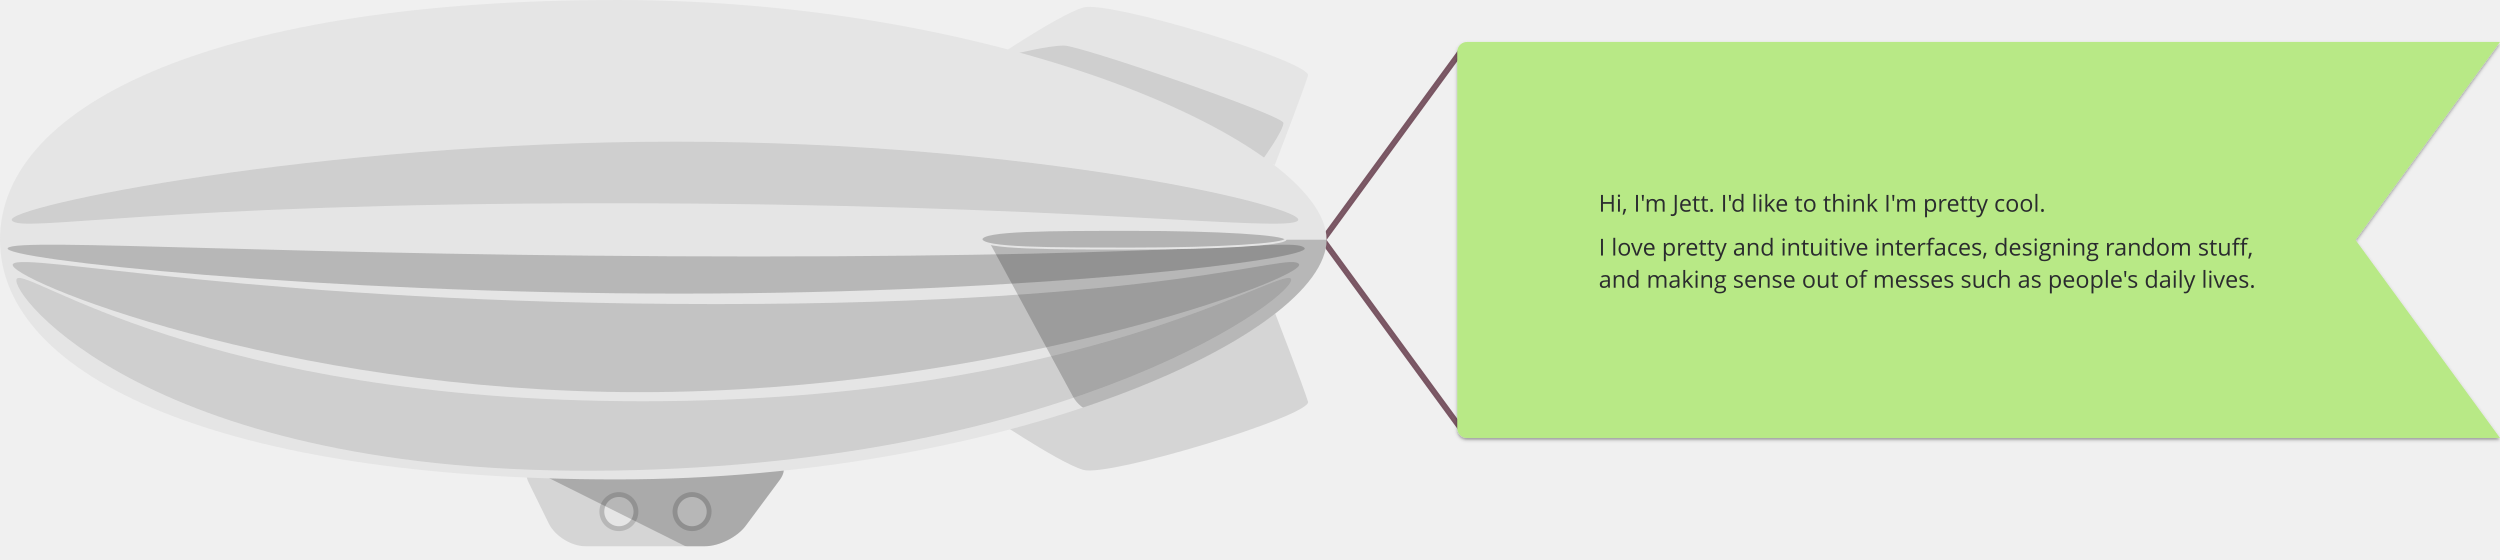
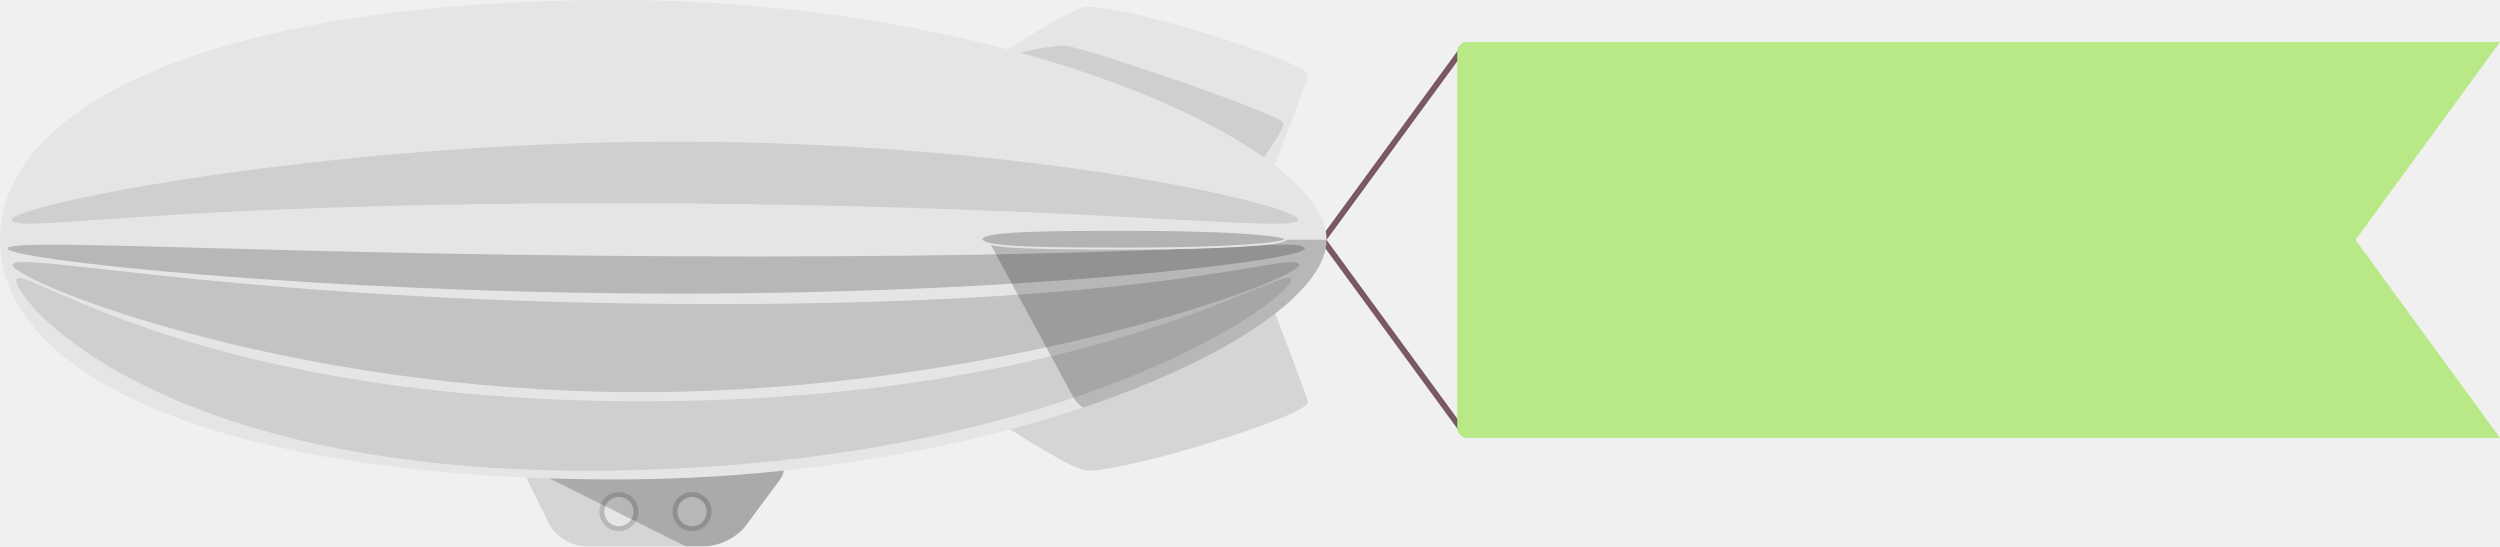
- <svg xmlns="http://www.w3.org/2000/svg" xmlns:xlink="http://www.w3.org/1999/xlink" width="2563px" height="574px" viewBox="0 0 2563 574" version="1.1">
+ <svg xmlns="http://www.w3.org/2000/svg" xmlns:xlink="http://www.w3.org/1999/xlink" width="2563px" height="560px" viewBox="0 0 2563 560" version="1.1">
  <defs>
-     <path id="path-1" d="M2.995,23.712 C-3.338,10.819 3.178,0.367 17.537,0.367 L249.75,0.367 C264.114,0.367 268.824,9.706 260.254,21.245 L225.442,68.121 C216.879,79.652 198.293,89 183.945,89 L61.056,89 C46.702,89 29.932,78.55 23.598,65.655 L2.995,23.712 Z" />
-     <path id="path-3" d="M632.087,491.505 C1034.102,491.505 1360,342.472 1360,245.753 C1360,149.033 1034.102,0 632.087,0 C230.072,0 2.87540321e-14,103.506 0,245.753 C2.87540321e-14,387.999 230.072,491.505 632.087,491.505 Z" />
-     <filter x="-50%" y="-50%" width="200%" height="200%" filterUnits="objectBoundingBox" id="filter-5">
-       <feOffset dx="0" dy="2" in="SourceAlpha" result="shadowOffsetOuter1" />
-       <feGaussianBlur stdDeviation="2" in="shadowOffsetOuter1" result="shadowBlurOuter1" />
-       <feColorMatrix values="0 0 0 0 0   0 0 0 0 0   0 0 0 0 0  0 0 0 0.35 0" in="shadowBlurOuter1" type="matrix" result="shadowMatrixOuter1" />
-       <feMerge>
-         <feMergeNode in="shadowMatrixOuter1" />
-         <feMergeNode in="SourceGraphic" />
-       </feMerge>
-     </filter>
+     <path d="M2.995,23.712 C-3.338,10.819 3.178,0.367 17.537,0.367 L249.75,0.367 C264.114,0.367 268.824,9.706 260.254,21.245 L225.442,68.121 C216.879,79.652 198.293,89 183.945,89 L61.056,89 C46.702,89 29.932,78.55 23.598,65.655 L2.995,23.712 Z" id="path-1" />
+     <path d="M2.995,23.712 C-3.338,10.819 3.178,0.367 17.537,0.367 L249.75,0.367 C264.114,0.367 268.824,9.706 260.254,21.245 L225.442,68.121 C216.879,79.652 198.293,89 183.945,89 L61.056,89 C46.702,89 29.932,78.55 23.598,65.655 L2.995,23.712 Z" id="path-3" />
+     <path d="M2.995,23.712 C-3.338,10.819 3.178,0.367 17.537,0.367 L249.75,0.367 C264.114,0.367 268.824,9.706 260.254,21.245 L225.442,68.121 C216.879,79.652 198.293,89 183.945,89 L61.056,89 C46.702,89 29.932,78.55 23.598,65.655 L2.995,23.712 Z" id="path-5" />
+     <path d="M632.087,491.505 C1034.102,491.505 1360,342.472 1360,245.753 C1360,149.033 1034.102,0 632.087,0 C230.072,0 2.87540321e-14,103.506 0,245.753 C2.87540321e-14,387.999 230.072,491.505 632.087,491.505 Z" id="path-7" />
+     <path d="M632.087,491.505 C1034.102,491.505 1360,342.472 1360,245.753 C1360,149.033 1034.102,0 632.087,0 C230.072,0 2.87540321e-14,103.506 0,245.753 C2.87540321e-14,387.999 230.072,491.505 632.087,491.505 Z" id="path-9" />
+     <path d="M632.087,491.505 C1034.102,491.505 1360,342.472 1360,245.753 C1360,149.033 1034.102,0 632.087,0 C230.072,0 2.87540321e-14,103.506 0,245.753 C2.87540321e-14,387.999 230.072,491.505 632.087,491.505 Z" id="path-11" />
+     <path d="M632.087,491.505 C1034.102,491.505 1360,342.472 1360,245.753 C1360,149.033 1034.102,0 632.087,0 C230.072,0 2.87540321e-14,103.506 0,245.753 C2.87540321e-14,387.999 230.072,491.505 632.087,491.505 Z" id="path-13" />
+     <path d="M632.087,491.505 C1034.102,491.505 1360,342.472 1360,245.753 C1360,149.033 1034.102,0 632.087,0 C230.072,0 2.87540321e-14,103.506 0,245.753 C2.87540321e-14,387.999 230.072,491.505 632.087,491.505 Z" id="path-15" />
  </defs>
-   <g id="assets" stroke="none" stroke-width="1" fill="none" fill-rule="evenodd">
+   <g id="Page-1" stroke="none" stroke-width="1" fill="none" fill-rule="evenodd">
    <g id="blnb">
      <g id="Line-+-Group-+-Rectangle-7">
-         <path d="M1501.265,50.376 L1502.155,49.159 L1499.68,47.406 L1498.789,48.624 L1355.355,244.624 L1354.464,245.841 L1355.355,247.376 L1498.789,443.376 L1499.68,444.594 L1502.155,442.841 L1501.265,441.624 L1358.106,246 L1501.265,50.376 Z" id="Line" stroke="#795663" stroke-width="3" stroke-linecap="square" />
+         <polygon id="Line" stroke="#795663" stroke-width="3" stroke-linecap="square" points="1501.265 50.376 1502.155 49.159 1499.68 47.406 1498.789 48.624 1355.355 244.624 1354.464 245.841 1355.355 247.376 1498.789 443.376 1499.68 444.594 1502.155 442.841 1501.265 441.624 1358.106 246" />
        <g id="Group">
          <g id="Path-37" transform="translate(539, 471)">
-             <mask id="mask-2" fill="white">
-               <use xlink:href="#path-1" />
-             </mask>
-             <use id="Mask" fill="#D5D5D5" xlink:href="#path-1" />
-             <circle id="Oval-5" stroke="#B7B7B7" stroke-width="5" fill="#E5E5E5" mask="url(#mask-2)" cx="95.5" cy="53.5" r="17.5" />
-             <circle id="Oval-5-Copy" stroke="#B3B3B3" stroke-width="5" fill="#E5E5E5" mask="url(#mask-2)" cx="170.5" cy="53.5" r="17.5" />
-             <path d="M18.323,16.416 L164.234,89.26 C180.54,97.401 204.517,93.865 217.786,81.366 L307.301,-2.959 L18.323,16.416 Z" fill-opacity="0.2" fill="#000000" mask="url(#mask-2)" />
+             <g id="Mask" fill="#D5D5D5" fill-rule="nonzero">
+               <path d="M2.995,23.712 C-3.338,10.819 3.178,0.367 17.537,0.367 L249.75,0.367 C264.114,0.367 268.824,9.706 260.254,21.245 L225.442,68.121 C216.879,79.652 198.293,89 183.945,89 L61.056,89 C46.702,89 29.932,78.55 23.598,65.655 L2.995,23.712 Z" id="path-1" />
+             </g>
+             <g id="Oval-5-Clipped">
+               <mask id="mask-2" fill="white">
+                 <use xlink:href="#path-1" />
+               </mask>
+               <g id="path-1" />
+               <circle id="Oval-5" stroke="#B7B7B7" stroke-width="5" fill="#E5E5E5" fill-rule="nonzero" mask="url(#mask-2)" cx="95.5" cy="53.5" r="17.5" />
+             </g>
+             <g id="Oval-5-Copy-Clipped">
+               <mask id="mask-4" fill="white">
+                 <use xlink:href="#path-3" />
+               </mask>
+               <g id="path-1" />
+               <circle id="Oval-5-Copy" stroke="#B3B3B3" stroke-width="5" fill="#E5E5E5" fill-rule="nonzero" mask="url(#mask-4)" cx="170.5" cy="53.5" r="17.5" />
+             </g>
+             <g id="Clipped">
+               <mask id="mask-6" fill="white">
+                 <use xlink:href="#path-5" />
+               </mask>
+               <g id="path-1" />
+               <path d="M18.323,16.416 L164.234,89.26 C180.54,97.401 204.517,93.865 217.786,81.366 L307.301,-2.959 L18.323,16.416 Z" id="Shape" fill-opacity="0.2" fill="#000000" fill-rule="nonzero" mask="url(#mask-6)" />
+             </g>
          </g>
-           <path d="M1006.26,381.864 C1006.26,381.864 1084.269,328.577 1110.511,320.935 C1136.753,313.294 1341.087,375.502 1341.087,390.442 C1336.403,406.048 1306.935,482.353 1306.935,482.353 L1006.26,381.864 Z" id="Path-30" fill="#D5D5D5" transform="translate(1173.674, 401.3202) scale(1, -1) translate(-1173.674, -401.3202) " />
-           <path d="M1006.26,68.627 C1006.26,68.627 1084.269,15.34 1110.511,7.698 C1136.753,0.056 1341.087,62.264 1341.087,77.205 C1336.403,92.81 1306.935,169.115 1306.935,169.115 L1006.26,68.627 Z" id="Path-30" fill="#E5E5E5" />
-           <path d="M1041.677,54.984 C1041.677,54.984 1074.425,46.728 1090.878,46.728 C1107.332,46.728 1315.766,118.172 1315.766,126.037 C1315.766,133.901 1295.418,162.182 1295.418,162.182 L1041.677,54.984 Z" id="Path-34" fill-opacity="0.1" fill="#000000" />
+           <path d="M1006.26,381.864 C1006.26,381.864 1084.269,328.577 1110.511,320.935 C1136.753,313.294 1341.087,375.502 1341.087,390.442 C1336.403,406.048 1306.935,482.353 1306.935,482.353 L1006.26,381.864 Z" id="Path-30" fill="#D5D5D5" fill-rule="nonzero" transform="translate(1173.674, 401.3202) scale(-1, 1) rotate(-180) translate(-1173.674, -401.3202) " />
+           <path d="M1006.26,68.627 C1006.26,68.627 1084.269,15.34 1110.511,7.698 C1136.753,0.056 1341.087,62.264 1341.087,77.205 C1336.403,92.81 1306.935,169.115 1306.935,169.115 L1006.26,68.627 Z" id="Path-30" fill="#E5E5E5" fill-rule="nonzero" />
+           <path d="M1041.677,54.984 C1041.677,54.984 1074.425,46.728 1090.878,46.728 C1107.332,46.728 1315.766,118.172 1315.766,126.037 C1315.766,133.901 1295.418,162.182 1295.418,162.182 L1041.677,54.984 Z" id="Path-34" fill-opacity="0.1" fill="#000000" fill-rule="nonzero" />
          <g id="Path-+-Path-Copy-3-+-Path-Copy-2-+-Path-Copy-+-Path-37-Mask">
-             <mask id="mask-4" fill="white">
-               <use xlink:href="#path-3" />
-             </mask>
-             <use id="Mask" fill="#E5E5E5" xlink:href="#path-3" />
-             <path d="M733.866,311.727 C1202.361,311.727 1322.154,257.371 1331.757,270.751 C1341.491,284.313 1023.373,402.054 655.898,402.052 C288.424,402.049 3.487,284.313 13.221,270.751 C22.824,257.371 265.37,311.727 733.866,311.727 Z" id="Path" fill-opacity="0.15" fill="#000000" mask="url(#mask-4)" />
-             <path d="M625.444,208.369 C156.949,208.369 21.812,239.357 12.209,225.977 C2.475,212.415 325.586,145.237 693.061,145.239 C1060.536,145.242 1340.479,212.415 1330.745,225.977 C1321.141,239.357 1093.94,208.369 625.444,208.369 L625.444,208.369 Z" id="Path-Copy-3" fill-opacity="0.1" fill="#000000" mask="url(#mask-4)" />
-             <path d="M772.932,262.938 C1242.845,262.938 1327.829,243.125 1337.432,254.25 C1347.166,265.527 1063.784,301.011 696.309,301.009 C328.834,301.007 -1.74,265.527 7.994,254.25 C17.597,243.125 303.019,262.938 772.932,262.938 Z" id="Path-Copy-2" fill-opacity="0.2" fill="#000000" mask="url(#mask-4)" />
-             <path d="M658.933,411.377 C1111.061,411.377 1314.075,272.479 1323.45,285.859 C1332.954,299.421 1104.577,475.126 629.148,482.413 C153.718,489.699 7.705,299.421 17.208,285.859 C26.583,272.479 206.806,411.377 658.933,411.377 Z" id="Path-Copy" fill-opacity="0.1" fill="#000000" mask="url(#mask-4)" />
-             <path d="M1015.849,251.165 L1099.913,406.389 C1108.591,422.414 1128.71,428.529 1144.834,420.056 L1476.506,245.769 L1317.494,245.769 L1015.849,251.165 Z" id="Path-37" fill-opacity="0.2" fill="#000000" mask="url(#mask-4)" />
+             <g id="Mask" fill="#E5E5E5" fill-rule="nonzero">
+               <path d="M632.087,491.505 C1034.102,491.505 1360,342.472 1360,245.753 C1360,149.033 1034.102,0 632.087,0 C230.072,0 2.87540321e-14,103.506 0,245.753 C2.87540321e-14,387.999 230.072,491.505 632.087,491.505 Z" id="path-3" />
+             </g>
+             <g id="Path-Clipped">
+               <mask id="mask-8" fill="white">
+                 <use xlink:href="#path-7" />
+               </mask>
+               <g id="path-3" />
+               <path d="M733.866,311.727 C1202.361,311.727 1322.154,257.371 1331.757,270.751 C1341.491,284.313 1023.373,402.054 655.898,402.052 C288.424,402.049 3.487,284.313 13.221,270.751 C22.824,257.371 265.37,311.727 733.866,311.727 Z" id="Path" fill-opacity="0.15" fill="#000000" fill-rule="nonzero" mask="url(#mask-8)" />
+             </g>
+             <g id="Path-Copy-3-Clipped">
+               <mask id="mask-10" fill="white">
+                 <use xlink:href="#path-9" />
+               </mask>
+               <g id="path-3" />
+               <path d="M625.444,208.369 C156.949,208.369 21.812,239.357 12.209,225.977 C2.475,212.415 325.586,145.237 693.061,145.239 C1060.536,145.242 1340.479,212.415 1330.745,225.977 C1321.141,239.357 1093.94,208.369 625.444,208.369 Z" id="Path-Copy-3" fill-opacity="0.1" fill="#000000" fill-rule="nonzero" mask="url(#mask-10)" />
+             </g>
+             <g id="Path-Copy-2-Clipped">
+               <mask id="mask-12" fill="white">
+                 <use xlink:href="#path-11" />
+               </mask>
+               <g id="path-3" />
+               <path d="M772.932,262.938 C1242.845,262.938 1327.829,243.125 1337.432,254.25 C1347.166,265.527 1063.784,301.011 696.309,301.009 C328.834,301.007 -1.74,265.527 7.994,254.25 C17.597,243.125 303.019,262.938 772.932,262.938 Z" id="Path-Copy-2" fill-opacity="0.2" fill="#000000" fill-rule="nonzero" mask="url(#mask-12)" />
+             </g>
+             <g id="Path-Copy-Clipped">
+               <mask id="mask-14" fill="white">
+                 <use xlink:href="#path-13" />
+               </mask>
+               <g id="path-3" />
+               <path d="M658.933,411.377 C1111.061,411.377 1314.075,272.479 1323.45,285.859 C1332.954,299.421 1104.577,475.126 629.148,482.413 C153.718,489.699 7.705,299.421 17.208,285.859 C26.583,272.479 206.806,411.377 658.933,411.377 Z" id="Path-Copy" fill-opacity="0.1" fill="#000000" fill-rule="nonzero" mask="url(#mask-14)" />
+             </g>
+             <g id="Path-37-Clipped">
+               <mask id="mask-16" fill="white">
+                 <use xlink:href="#path-15" />
+               </mask>
+               <g id="path-3" />
+               <path d="M1015.849,251.165 L1099.913,406.389 C1108.591,422.414 1128.71,428.529 1144.834,420.056 L1476.506,245.769 L1317.494,245.769 L1015.849,251.165 Z" id="Path-37" fill-opacity="0.2" fill="#000000" fill-rule="nonzero" mask="url(#mask-16)" />
+             </g>
          </g>
-           <path d="M1162.145,254.82 C1248.239,254.82 1318.031,250.536 1318.031,245.252 C1318.031,239.967 1248.239,235.683 1162.145,235.683 C1076.052,235.683 1006.26,235.683 1006.26,245.252 C1006.26,254.82 1076.052,254.82 1162.145,254.82 Z" id="Oval-3" stroke="#E5E5E5" stroke-width="2" fill="#B3B3B3" />
+           <path d="M1162.145,254.82 C1248.239,254.82 1318.031,250.536 1318.031,245.252 C1318.031,239.967 1248.239,235.683 1162.145,235.683 C1076.052,235.683 1006.26,235.683 1006.26,245.252 C1006.26,254.82 1076.052,254.82 1162.145,254.82 Z" id="Oval-3" stroke="#E5E5E5" stroke-width="2" fill="#B3B3B3" fill-rule="nonzero" />
        </g>
-         <path d="M1494,52.998 C1494,47.476 1498.477,43 1504.005,43 L2563,43 L2414.875,246 L2563,449 L1504.005,449 C1498.479,449 1494,444.527 1494,439.002 L1494,52.998 Z" id="Rectangle-7" fill="#B8E986" filter="url(#filter-5)" />
+         <path d="M1494,52.998 C1494,47.476 1498.477,43 1504.005,43 L2563,43 L2414.875,246 L2563,449 L1504.005,449 C1498.479,449 1494,444.527 1494,439.002 L1494,52.998 Z" id="Rectangle-7" fill="#B8E986" fill-rule="nonzero" />
      </g>
-       <text id="Hi,-I'm-Jett.-I'd-li" font-family="Open Sans" font-size="24" font-weight="normal" fill="#2A2B2E">
-         <tspan x="1639" y="217">Hi, I'm Jett. I'd like to think I'm pretty cool.</tspan>
-         <tspan x="1639" y="262">I love pretty and intuitive interfaces, designing random stuff, </tspan>
-         <tspan x="1639" y="295">and making sense out of messes such as people's daily lives.</tspan>
-       </text>
    </g>
  </g>
</svg>
